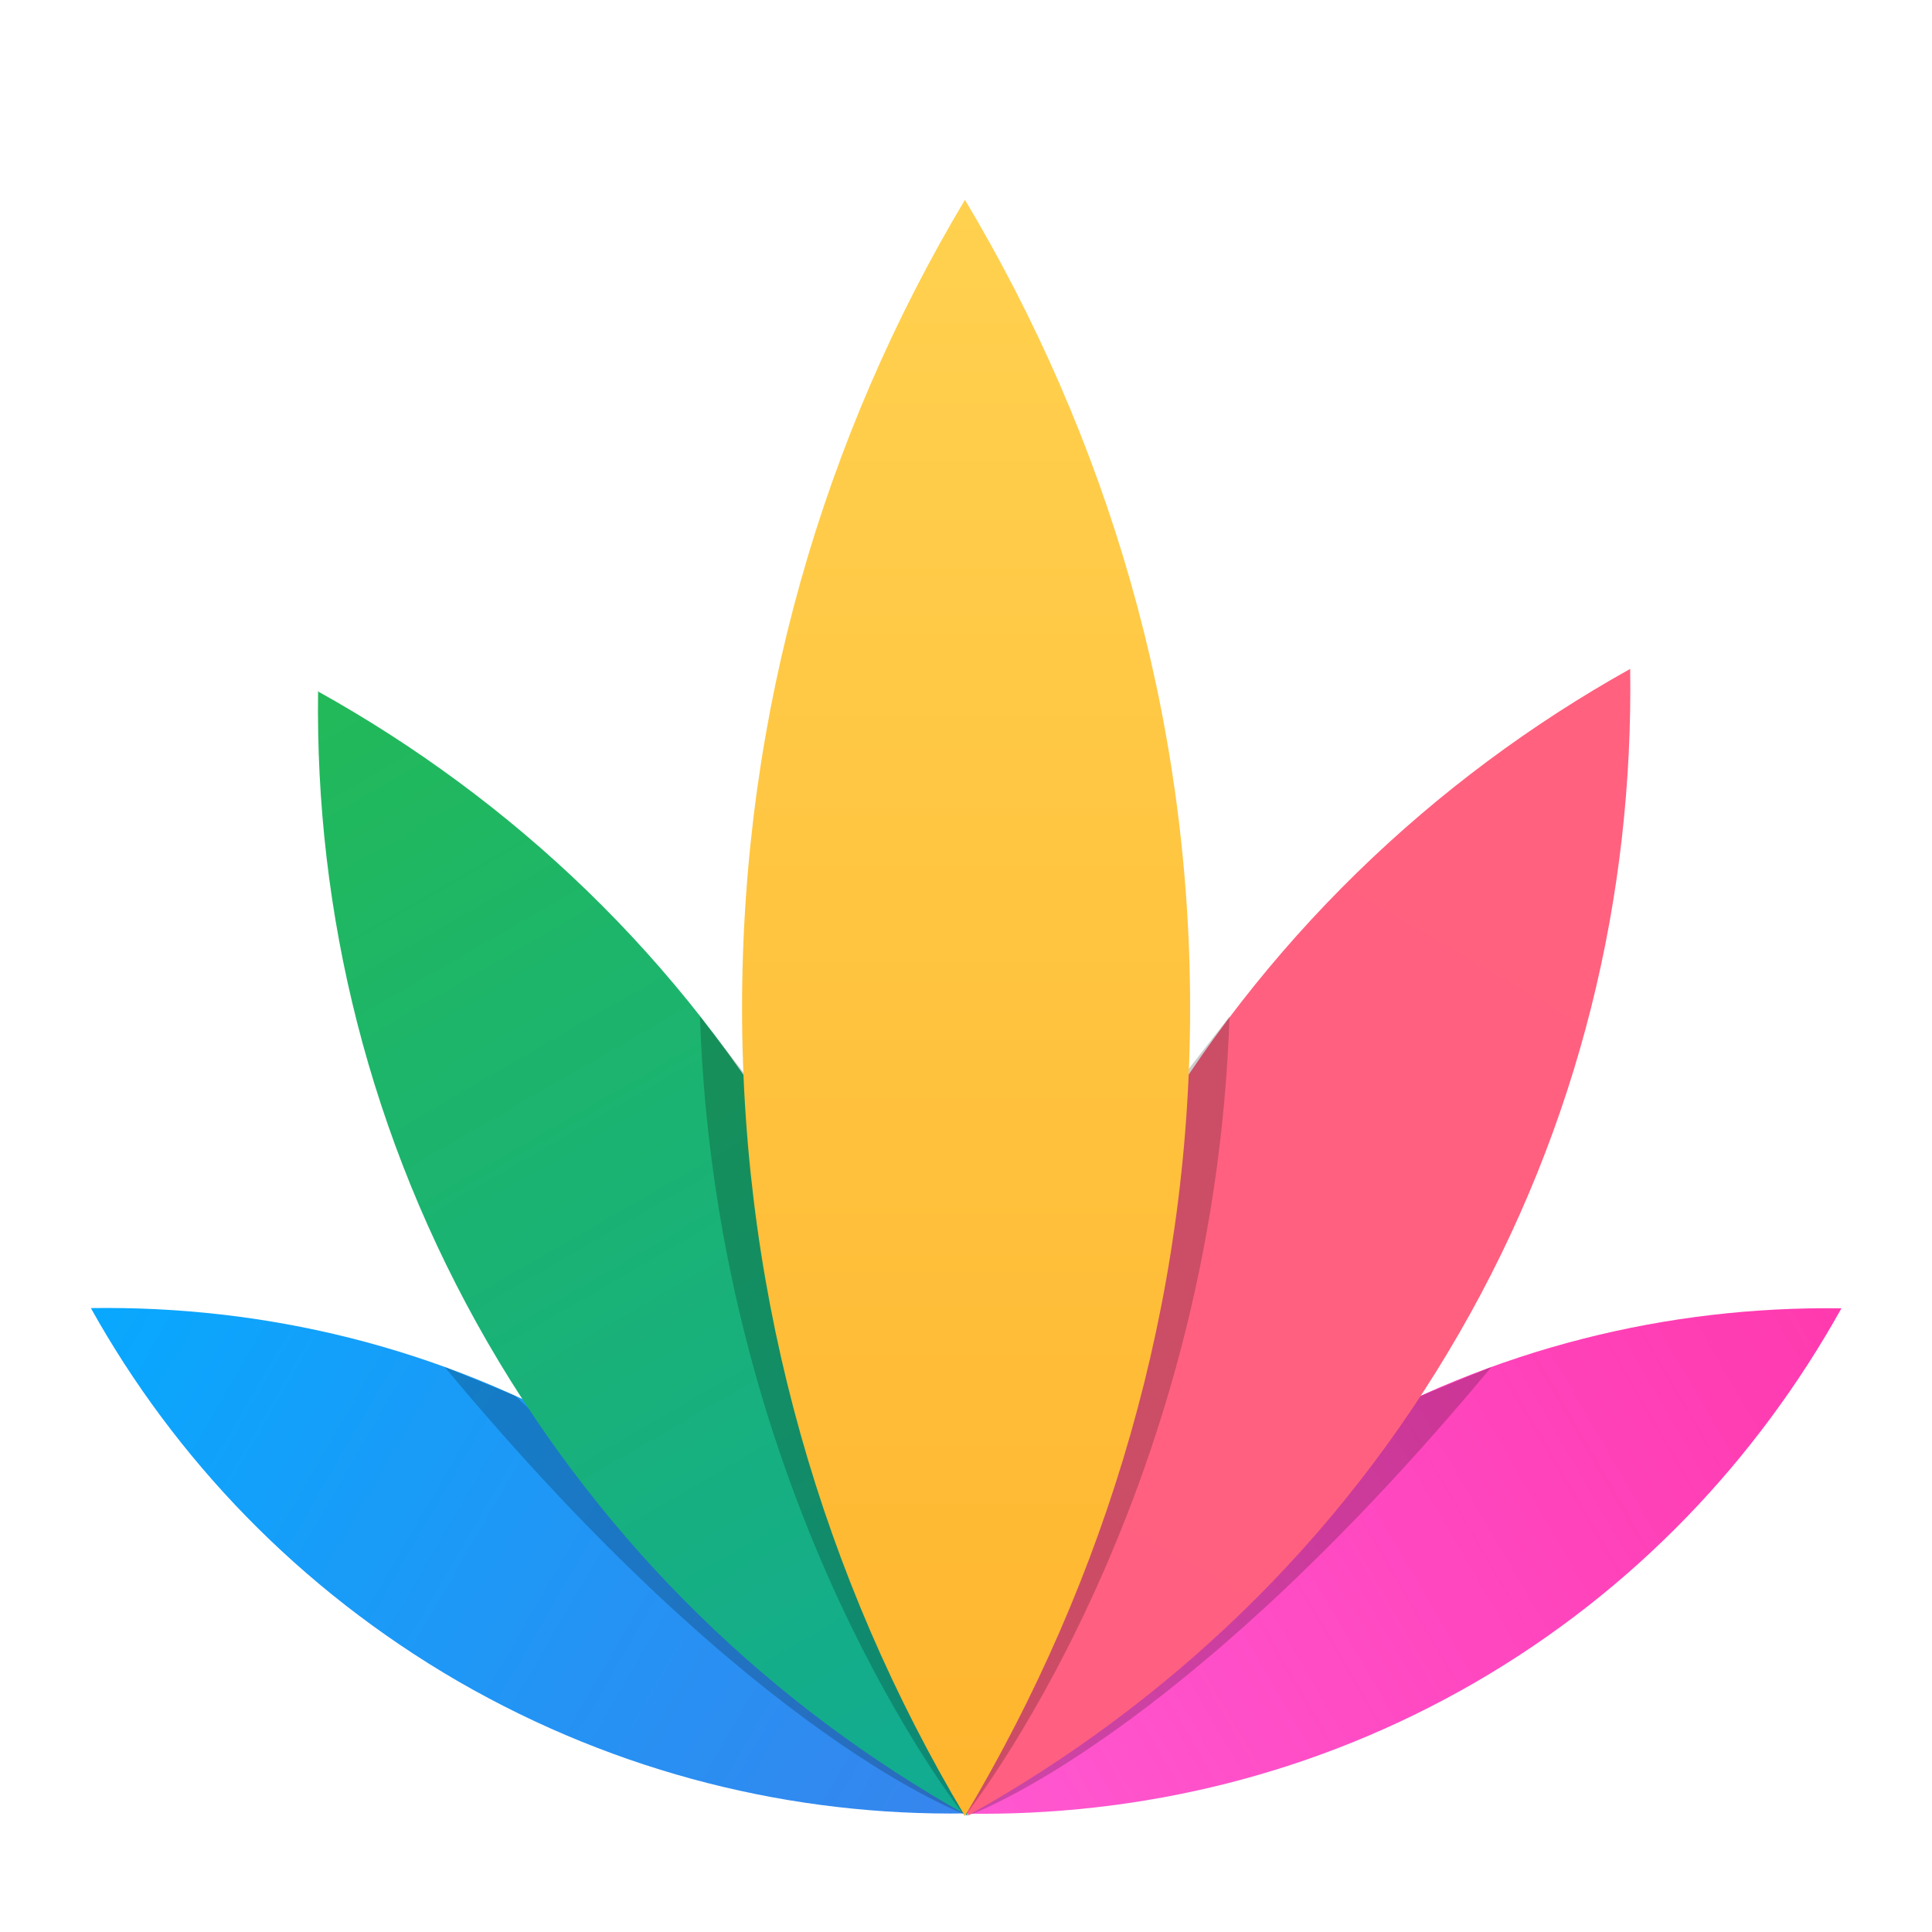
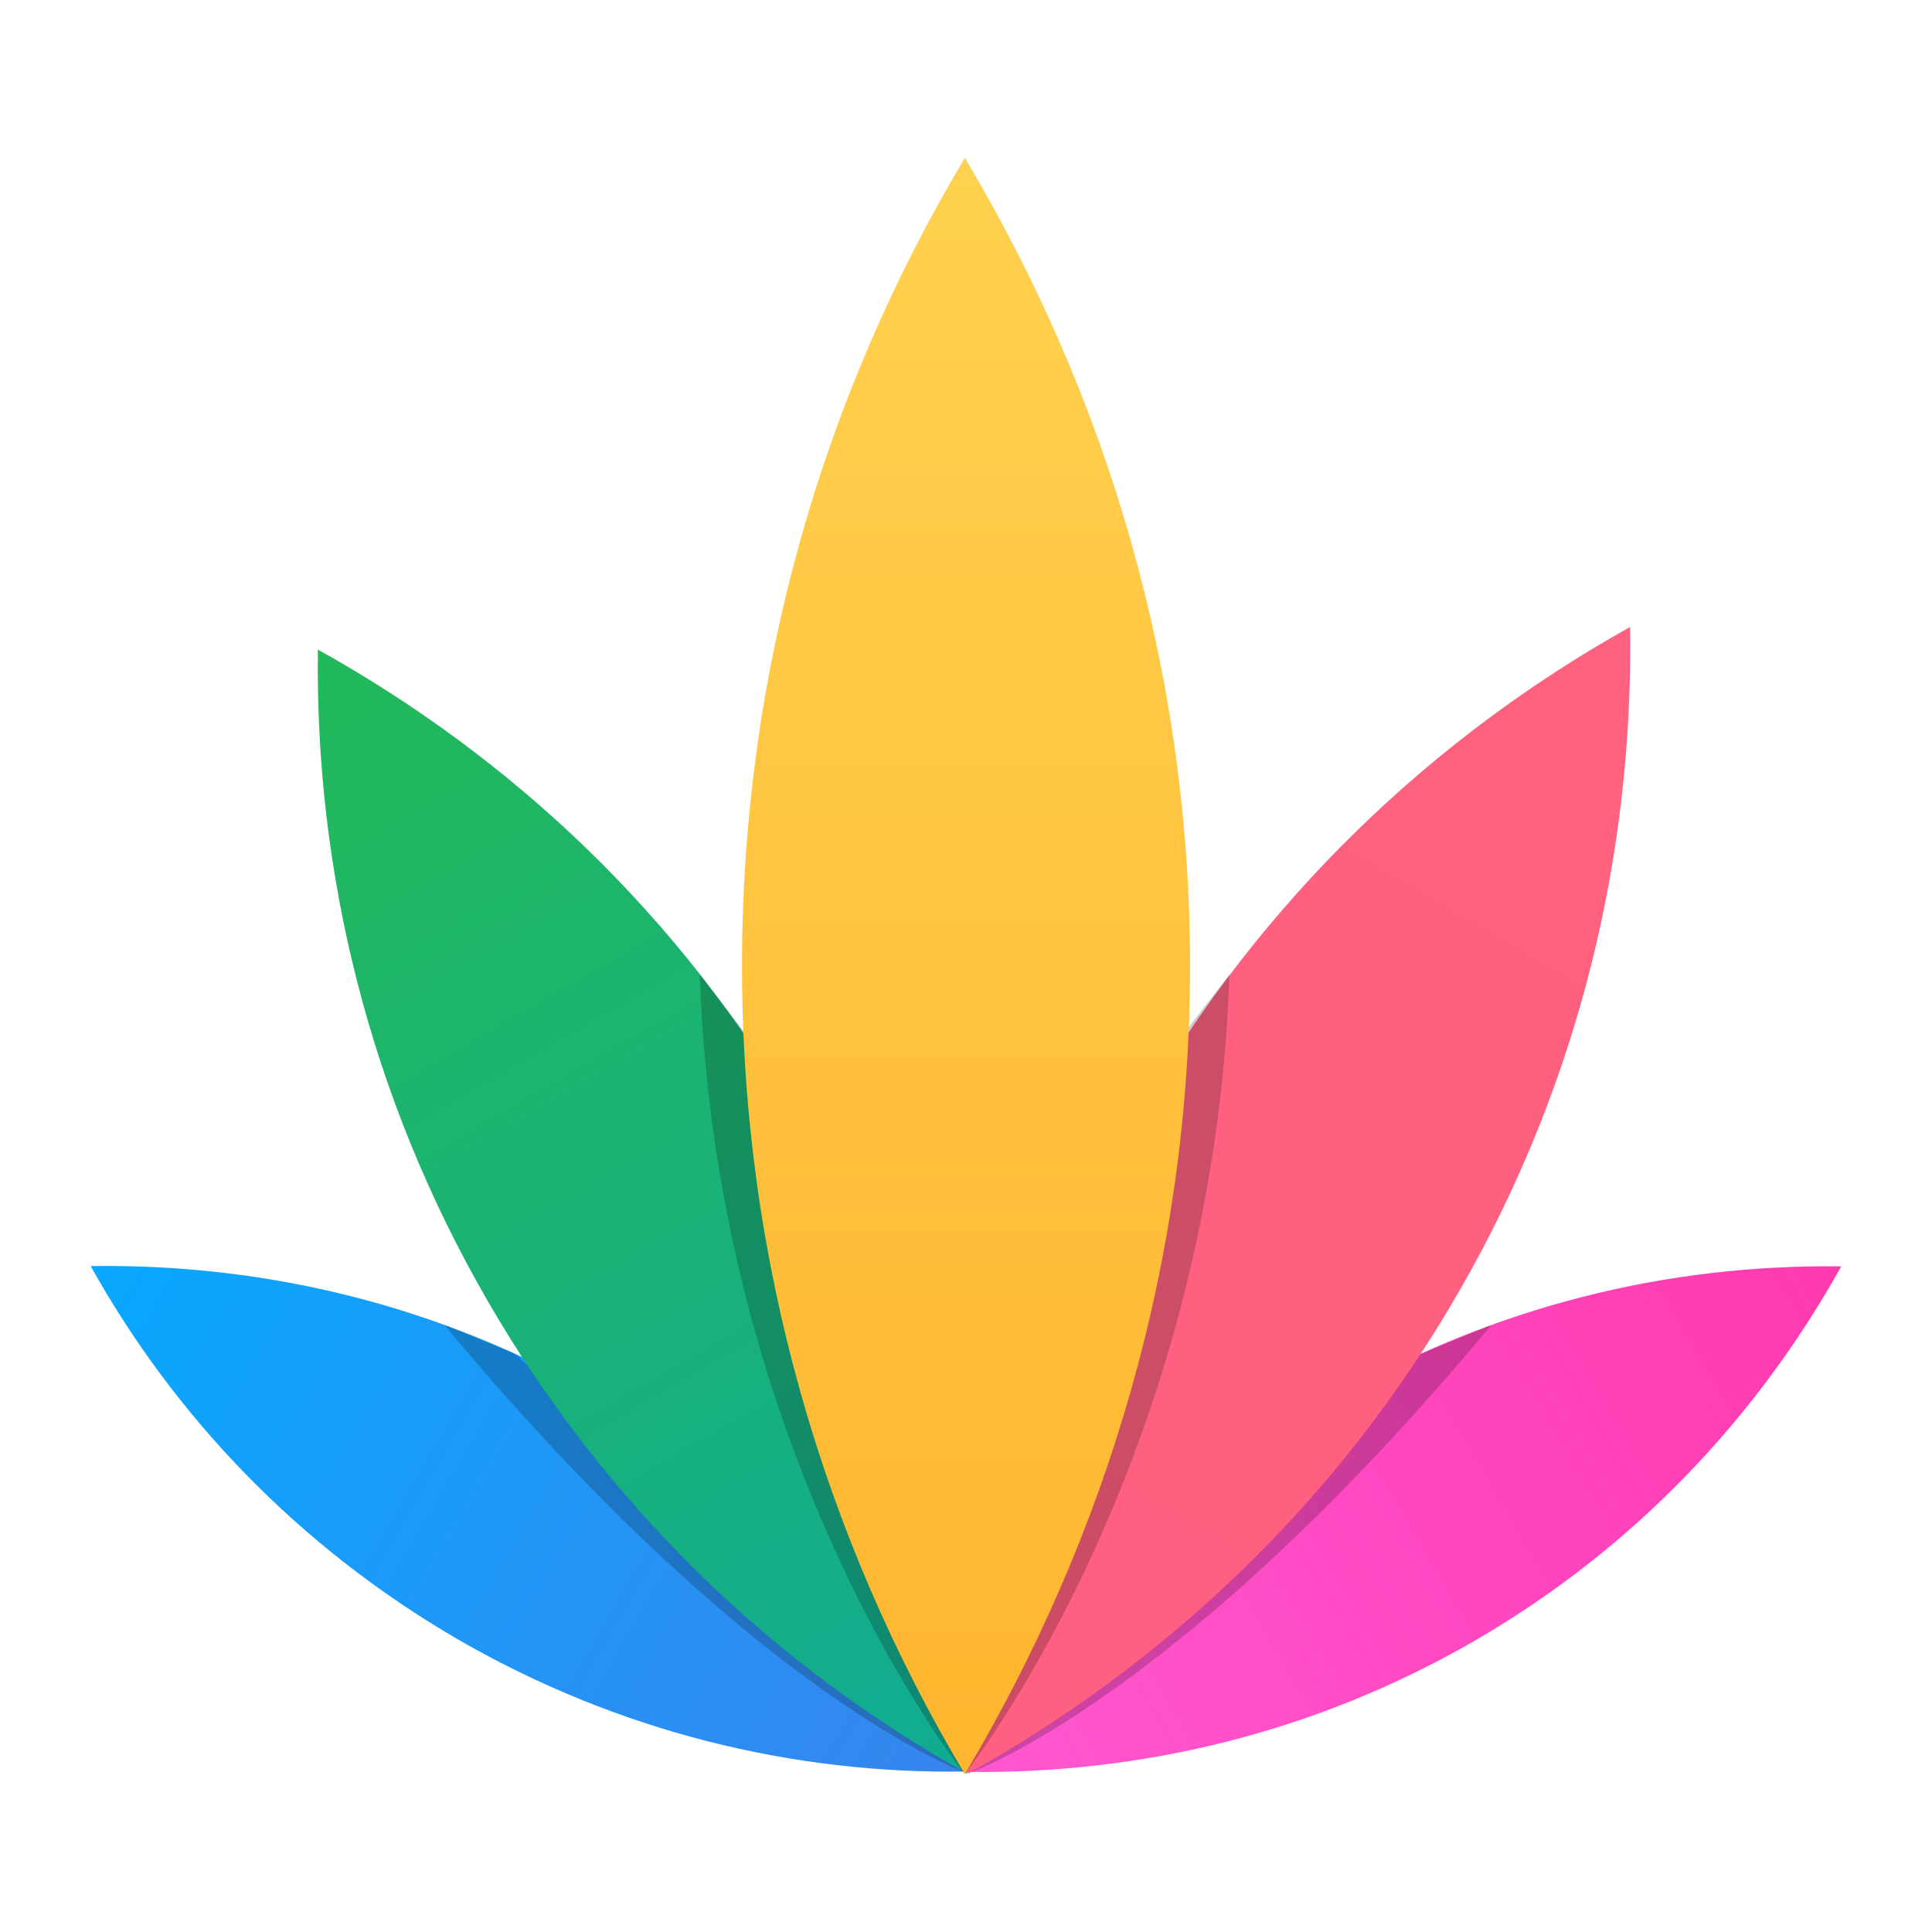
- <svg xmlns="http://www.w3.org/2000/svg" xmlns:xlink="http://www.w3.org/1999/xlink" viewBox="0 0 64 64" version="1.1" id="svg34" width="64" height="64">
-   <defs id="defs38">
-     <linearGradient id="linearGradient1266">
-       <stop style="stop-color:#08a8fe;stop-opacity:1" offset="0" id="stop1262" />
-       <stop style="stop-color:#3785ed;stop-opacity:1" offset="1" id="stop1264" />
+ <svg xmlns="http://www.w3.org/2000/svg" width="64" height="64" version="1.1" viewBox="0 0 16.933 16.933">
+   <defs>
+     <linearGradient id="linearGradient1252" x1="61" x2="32.068" y1="43.34" y2="60.141" gradientTransform="matrix(.26458 0 0 .26458 -2.2786 .0011075)" gradientUnits="userSpaceOnUse">
+       <stop stop-color="#ff3aae" offset="0" />
+       <stop stop-color="#ff28c3" stop-opacity=".776" offset="1" />
    </linearGradient>
-     <linearGradient id="linearGradient1258">
-       <stop style="stop-color:#22b959;stop-opacity:1" offset="0" id="stop1254" />
-       <stop style="stop-color:#11ab93;stop-opacity:1" offset="1" id="stop1256" />
+     <linearGradient id="linearGradient1268" x1="3.01" x2="31.965" y1="43.332" y2="60.158" gradientTransform="matrix(.26458 0 0 .26458 -2.2786 .0011075)" gradientUnits="userSpaceOnUse">
+       <stop stop-color="#08a8fe" offset="0" />
+       <stop stop-color="#3785ed" offset="1" />
    </linearGradient>
-     <linearGradient id="linearGradient1250">
-       <stop style="stop-color:#ff3aae;stop-opacity:1" offset="0" id="stop1246" />
-       <stop style="stop-color:#ff28c3;stop-opacity:0.776" offset="1" id="stop1248" />
+     <linearGradient id="linearGradient1260" x1="10.514" x2="32" y1="22.893" y2="60.072" gradientTransform="matrix(.26458 0 0 .26458 -2.2786 .0011075)" gradientUnits="userSpaceOnUse">
+       <stop stop-color="#22b959" offset="0" />
+       <stop stop-color="#11ab93" offset="1" />
    </linearGradient>
-     <linearGradient id="linearGradient1242">
-       <stop style="stop-color:#ff617e;stop-opacity:1" offset="0" id="stop1238" />
-       <stop style="stop-color:#ff5f80;stop-opacity:1" offset="1" id="stop1240" />
+     <linearGradient id="linearGradient1244" x1="54.002" x2="31.965" y1="22.158" y2="60.158" gradientTransform="matrix(.26458 0 0 .26458 -2.2786 .0011075)" gradientUnits="userSpaceOnUse">
+       <stop stop-color="#ff617e" offset="0" />
+       <stop stop-color="#ff5f80" offset="1" />
    </linearGradient>
-     <linearGradient id="linearGradient1234">
-       <stop style="stop-color:#ffd14f;stop-opacity:1" offset="0" id="stop1230" />
-       <stop style="stop-color:#ffb52e;stop-opacity:1" offset="1" id="stop1232" />
+     <linearGradient id="linearGradient1236" x1="31.965" x2="31.965" y1="6.619" y2="60.371" gradientTransform="matrix(.26458 0 0 .26458 -2.2786 .0011075)" gradientUnits="userSpaceOnUse">
+       <stop stop-color="#ffd14f" offset="0" />
+       <stop stop-color="#ffb52e" offset="1" />
    </linearGradient>
-     <linearGradient id="linearGradient977" x1="-81.044" x2="-69.273" y1="-2.414" y2="7.805" gradientTransform="translate(78.576,24.134)" gradientUnits="userSpaceOnUse">
-       <stop stop-color="#ffd250" offset="0" id="stop865" />
-       <stop stop-color="#ffb42d" offset="1" id="stop867" />
-     </linearGradient>
-     <linearGradient id="linearGradient986" x1="-84.008" x2="-81.044" y1="12.888" y2="-2.414" gradientTransform="translate(78.576,24.134)" gradientUnits="userSpaceOnUse">
-       <stop stop-color="#0faa96" offset="0" id="stop870" />
-       <stop stop-color="#23b955" offset="1" id="stop872" />
-     </linearGradient>
-     <linearGradient id="linearGradient994" x1="-84.008" x2="-69.273" y1="12.888" y2="7.805" gradientTransform="translate(78.576,24.134)" gradientUnits="userSpaceOnUse">
-       <stop stop-color="#3c82eb" offset="0" id="stop875" />
-       <stop stop-color="#05aaff" offset="1" id="stop877" />
-     </linearGradient>
-     <linearGradient id="b-3" x1="408.25" x2="407.94" y1="547.6" y2="498.89" gradientTransform="matrix(1.3276,0,0,1.3276,-507.3858,-679.2488)" gradientUnits="userSpaceOnUse">
-       <stop stop-color="#fff" offset="0" id="stop4-6" />
-       <stop stop-color="#f5f5f5" offset="1" id="stop6" />
-     </linearGradient>
-     <filter id="d-7" x="-0.059" y="-0.061" width="1.118" height="1.122" color-interpolation-filters="sRGB">
-       <feGaussianBlur stdDeviation="10.562" id="feGaussianBlur9" />
-     </filter>
-     <filter id="c-5" x="-0.036" y="-0.036" width="1.072" height="1.072" color-interpolation-filters="sRGB">
-       <feGaussianBlur stdDeviation="0.89" id="feGaussianBlur12" />
-     </filter>
-     <filter x="-0.06" y="-0.06" width="1.12" height="1.12" color-interpolation-filters="sRGB" id="filter17">
-       <feGaussianBlur stdDeviation="0.212" id="feGaussianBlur15" />
-     </filter>
-     <linearGradient id="linearGradient862" x1="31.174" x2="58.826" y1="21.203" y2="21.203" gradientTransform="translate(-15,3)" gradientUnits="userSpaceOnUse">
-       <stop stop-color="#ff0ae7" offset="0" id="stop19" />
-       <stop stop-color="#ffb814" offset="1" id="stop21" />
-     </linearGradient>
-     <linearGradient id="linearGradient880" x1="15.938" x2="44.062" y1="44.845" y2="44.845" gradientTransform="rotate(2.3768,118.86,41.374)" gradientUnits="userSpaceOnUse">
-       <stop stop-color="#8638fd" offset="0" id="stop24" />
-       <stop stop-color="#4ec2fa" offset="1" id="stop26" />
-     </linearGradient>
-     <filter id="filter928" x="-0.063" y="-0.057" width="1.126" height="1.114" color-interpolation-filters="sRGB">
-       <feGaussianBlur stdDeviation="0.739" id="feGaussianBlur29" />
-     </filter>
-     <filter color-interpolation-filters="sRGB" height="1.122" width="1.118" y="-0.061" x="-0.059" id="d-3">
-       <feGaussianBlur id="feGaussianBlur864" stdDeviation="10.562" />
-     </filter>
-     <filter color-interpolation-filters="sRGB" height="1.12" width="1.12" y="-0.06" x="-0.06" id="filter883">
-       <feGaussianBlur id="feGaussianBlur867" stdDeviation="0.212" />
-     </filter>
-     <linearGradient gradientUnits="userSpaceOnUse" gradientTransform="translate(0.2527411,0.8132805)" y2="62" y1="2" x2="32" x1="32" id="a-3">
-       <stop id="stop870-3" offset="0" stop-color="#f5faff" />
-       <stop id="stop872-5" offset="1" stop-color="#cfdef0" />
-     </linearGradient>
-     <linearGradient xlink:href="#linearGradient1234" id="linearGradient1236" x1="31.965" y1="6.619" x2="31.965" y2="60.371" gradientUnits="userSpaceOnUse" />
-     <linearGradient xlink:href="#linearGradient1242" id="linearGradient1244" x1="54.002" y1="22.158" x2="31.965" y2="60.158" gradientUnits="userSpaceOnUse" />
-     <linearGradient xlink:href="#linearGradient1250" id="linearGradient1252" x1="61" y1="43.34" x2="32.068" y2="60.141" gradientUnits="userSpaceOnUse" />
-     <linearGradient xlink:href="#linearGradient1258" id="linearGradient1260" x1="10.514" y1="22.893" x2="32" y2="60.072" gradientUnits="userSpaceOnUse" />
-     <linearGradient xlink:href="#linearGradient1266" id="linearGradient1268" x1="3.01" y1="43.332" x2="31.965" y2="60.158" gradientUnits="userSpaceOnUse" />
  </defs>
-   <linearGradient id="a">
-     <stop offset="0" stop-color="#3889e9" id="stop2" />
-     <stop offset="1" stop-color="#5ea5fb" id="stop4" />
-   </linearGradient>
-   <linearGradient id="b" gradientUnits="userSpaceOnUse" x1="399.571" x2="399.571" xlink:href="#a" y1="545.798" y2="517.798" />
-   <linearGradient id="c" gradientUnits="userSpaceOnUse" x1="400.556" x2="400.556" y1="546.927" y2="516.475">
-     <stop offset="0" stop-color="#d5dbff" id="stop8" />
-     <stop offset="1" stop-color="#f9ffff" id="stop10" />
-   </linearGradient>
-   <linearGradient id="d" gradientTransform="matrix(1.421929,0,0,1.422856,-545.6068,-732.817)" gradientUnits="userSpaceOnUse" x1="399.571" x2="399.571" xlink:href="#a" y1="545.798" y2="517.798" />
-   <path id="rect1131" style="opacity:1;fill:url(#linearGradient1252);fill-opacity:1;stroke:none;stroke-linecap:round" d="M 60.99 43.34 C 55.282 43.262 49.489 44.648 44.191 47.715 C 38.884 50.773 34.78 55.097 32 60.08 C 37.717 60.167 43.52 58.817 48.836 55.75 C 54.143 52.683 58.22 48.326 61 43.34 L 60.99 43.34 z " />
-   <path id="rect1121" style="opacity:1;fill:url(#linearGradient1268);fill-opacity:1;stroke:none;stroke-linecap:round" d="M 3.01 43.332 C 5.789 48.316 9.902 52.638 15.191 55.705 C 20.498 58.763 26.294 60.159 32 60.072 C 29.212 55.089 25.134 50.723 19.836 47.662 C 14.532 44.597 8.724 43.247 3.01 43.332 z " />
-   <path style="opacity:0.2;fill:#000000;fill-opacity:1;stroke:none;stroke-width:1px;stroke-linecap:butt;stroke-linejoin:miter;stroke-opacity:1" d="m 32.068,60.141 c 0,0 -6.979,-2.405 -17.338,-14.859 l 2.332,0.955 z" id="path1280" />
-   <path id="rect1135" style="opacity:1;fill:url(#linearGradient1260);fill-opacity:1;stroke:none;stroke-linecap:round" d="M 10.537 22.889 L 10.514 22.893 C 10.522 22.897 10.529 22.902 10.537 22.906 C 10.537 22.9 10.537 22.895 10.537 22.889 z M 10.537 22.906 C 10.435 30.238 12.224 37.673 16.16 44.482 C 20.1 51.288 25.64 56.56 32.045 60.143 C 32.159 52.815 30.417 45.346 26.486 38.531 C 22.552 31.725 16.967 26.484 10.537 22.906 z " />
-   <circle cx="23.977" cy="23.855" fill="url(#d)" r="0" id="circle14" />
-   <path style="opacity:0.2;fill:#000000;fill-opacity:1;stroke:none;stroke-width:1px;stroke-linecap:butt;stroke-linejoin:miter;stroke-opacity:1" d="m 32.068,60.141 c 0,0 6.979,-2.405 17.338,-14.859 l -2.332,0.955 z" id="path1278" />
-   <path id="rect1127" style="opacity:1;fill:url(#linearGradient1244);fill-opacity:1;stroke:none;stroke-linecap:round" d="M 54.002 22.158 C 47.475 25.801 41.803 31.186 37.803 38.121 C 33.785 45.074 31.955 52.665 32.068 60.141 C 38.605 56.498 44.312 51.151 48.33 44.178 C 52.341 37.236 54.109 29.633 54.002 22.158 z " />
-   <path style="fill:#000000;stroke:none;stroke-width:1px;stroke-linecap:butt;stroke-linejoin:miter;stroke-opacity:1;fill-opacity:1;opacity:0.2" d="m 31.958,60.158 c 0,0 -8.229,-10.296 -8.771,-26.486 l 1.615,2.078 z" id="path1274" />
-   <path style="opacity:0.2;fill:#000000;fill-opacity:1;stroke:none;stroke-width:1px;stroke-linecap:butt;stroke-linejoin:miter;stroke-opacity:1" d="m 31.958,60.158 c 0,0 8.229,-10.296 8.771,-26.486 l -1.615,2.078 z" id="path1276" />
-   <path id="rect1123" style="opacity:1;fill:url(#linearGradient1236);fill-opacity:1;stroke:none;stroke-linecap:round" d="M 31.965 6.619 C 27.285 14.454 24.582 23.593 24.582 33.389 C 24.582 43.184 27.285 52.315 31.965 60.158 C 36.645 52.315 39.424 43.193 39.424 33.389 C 39.424 23.593 36.645 14.454 31.965 6.619 z " />
+   <g transform="translate(2.2773 -.36853)">
+     <path d="m13.858 11.468c-1.51-0.021-3.043 0.346-4.445 1.158-1.404 0.809-2.49 1.953-3.226 3.272 1.513 0.023 3.048-0.334 4.455-1.146 1.404-0.812 2.483-1.964 3.218-3.284z" fill="url(#linearGradient1252)" />
+     <path d="m-1.482 11.466c0.735 1.319 1.824 2.462 3.223 3.274 1.404 0.809 2.938 1.179 4.447 1.155-0.738-1.319-1.817-2.474-3.218-3.284-1.403-0.811-2.94-1.168-4.452-1.146z" fill="url(#linearGradient1268)" />
+     <path d="m6.206 15.913s-1.847-0.636-4.587-3.931l0.617 0.253z" opacity=".2" />
+     <path d="m0.509 6.057-0.006 0.001c0.002 0.001 0.004 0.002 0.006 0.004 2.169e-5 -0.002-2.196e-5 -0.003 0-0.005zm0 0.005c-0.027 1.94 0.446 3.907 1.488 5.709 1.042 1.801 2.508 3.196 4.203 4.143 0.03-1.939-0.431-3.915-1.471-5.718-1.041-1.801-2.519-3.188-4.22-4.134z" fill="url(#linearGradient1260)" />
+     <path d="m6.206 15.913s1.847-0.636 4.587-3.931l-0.617 0.253z" opacity=".2" />
+     <path d="m12.009 5.864c-1.727 0.964-3.228 2.389-4.286 4.223-1.063 1.84-1.547 3.848-1.517 5.826 1.729-0.964 3.24-2.378 4.303-4.223 1.061-1.837 1.529-3.848 1.501-5.826z" fill="url(#linearGradient1244)" />
+     <path d="m6.177 15.918s-2.177-2.724-2.321-7.008l0.427 0.55z" opacity=".2" />
+     <path d="m6.177 15.918s2.177-2.724 2.321-7.008l-0.427 0.55z" opacity=".2" />
+     <path d="m6.179 1.752c-1.238 2.073-1.953 4.491-1.953 7.083 0 2.592 0.715 5.008 1.953 7.083 1.238-2.075 1.974-4.489 1.974-7.083 0-2.592-0.735-5.01-1.974-7.083z" fill="url(#linearGradient1236)" />
+   </g>
</svg>
